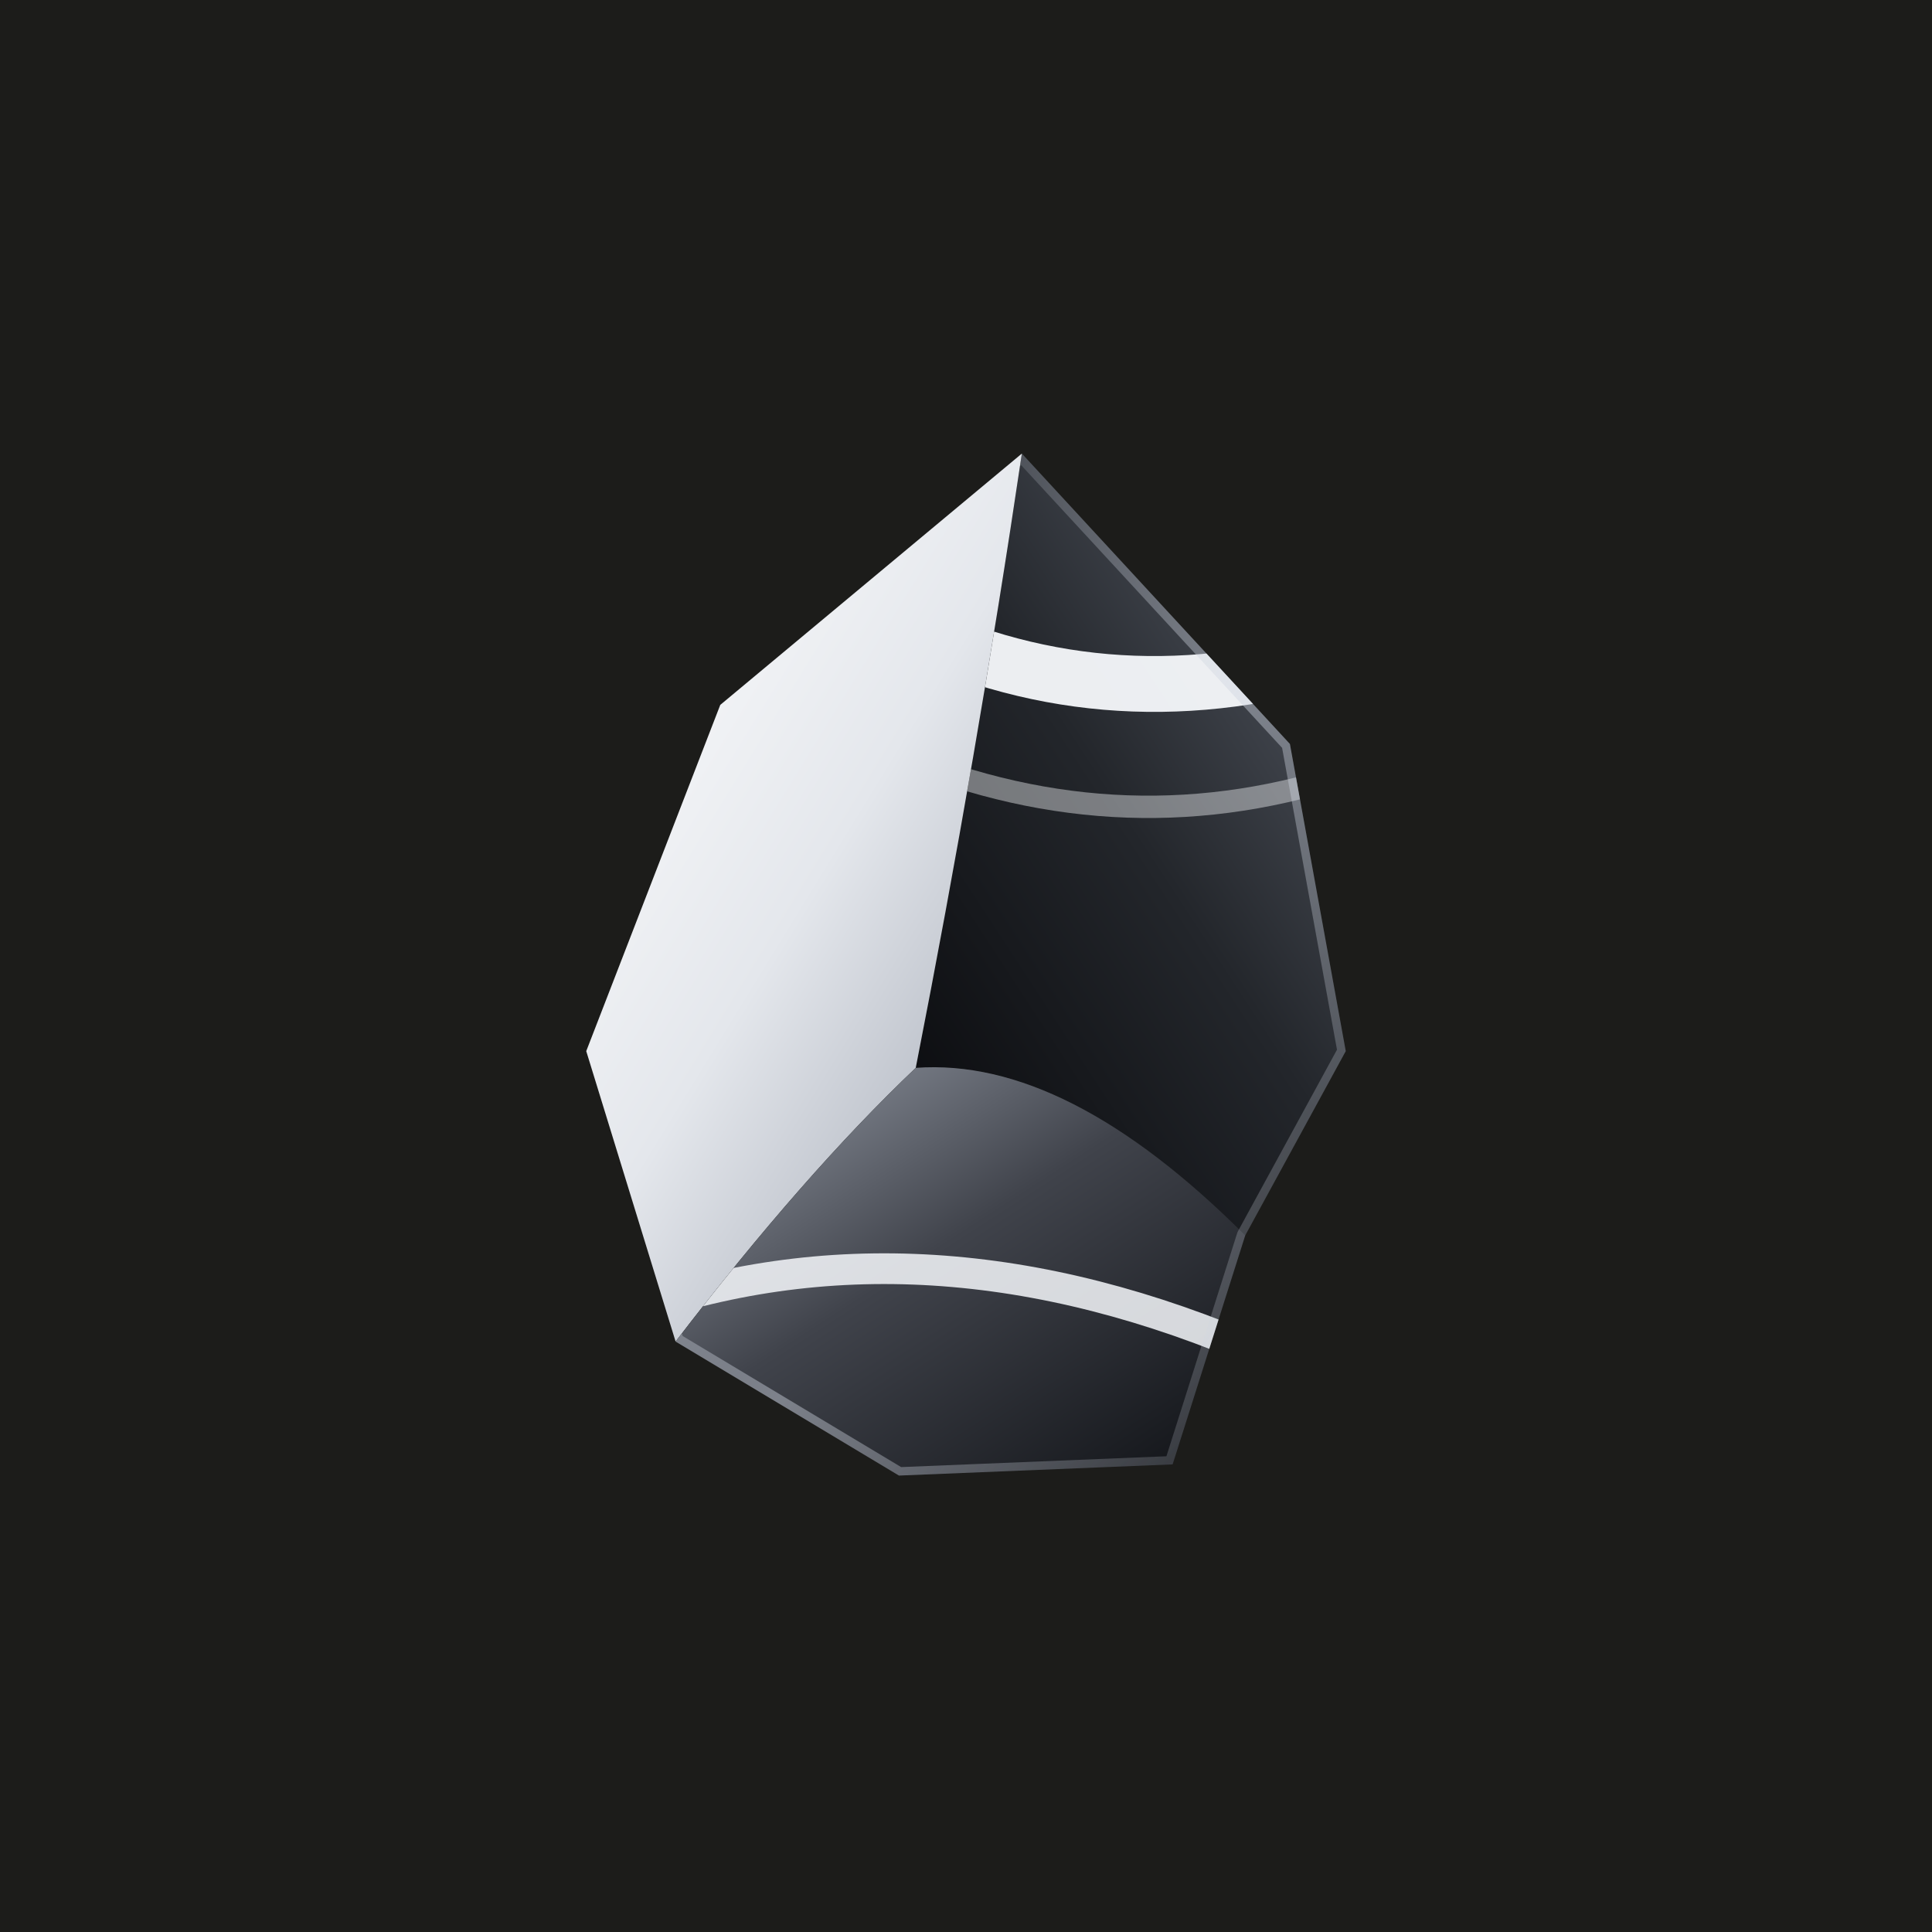
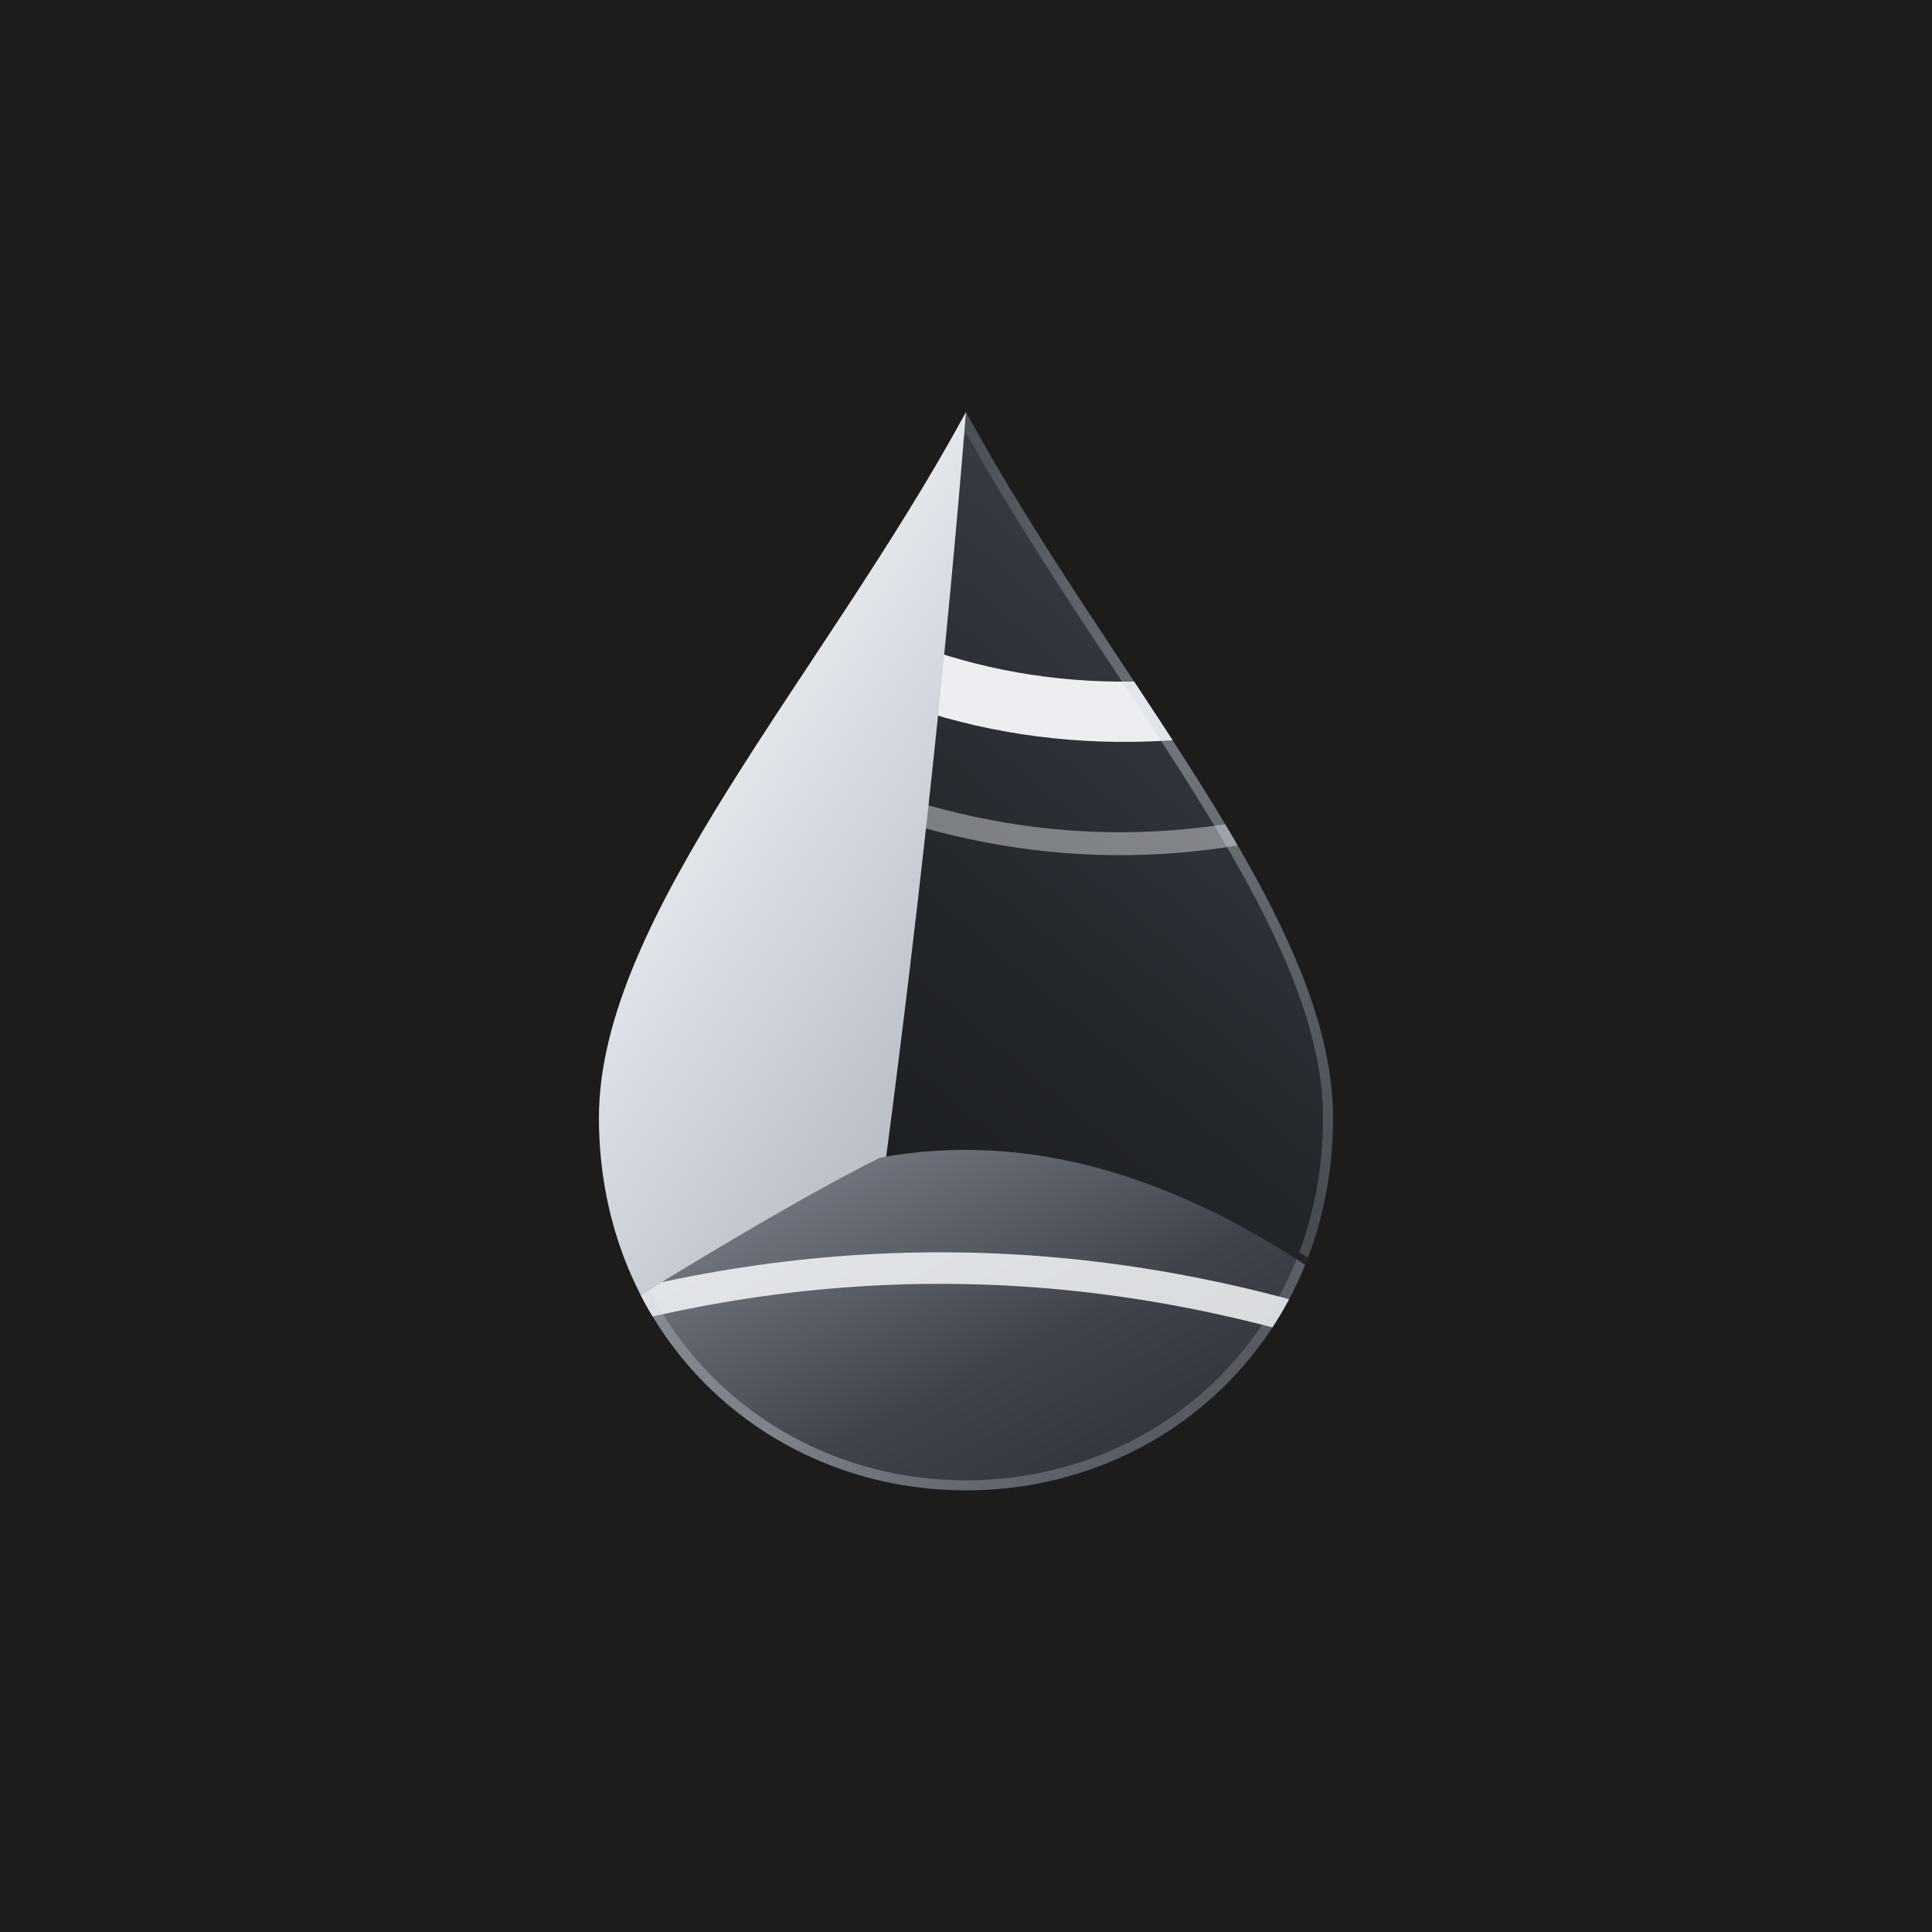
<svg xmlns="http://www.w3.org/2000/svg" viewBox="0 0 512 512" width="512" height="512">
  <defs>
    <linearGradient id="face-left" x1="0.1" y1="0" x2="0.9" y2="1">
      <stop offset="0" stop-color="#ffffff" />
      <stop offset="0.5" stop-color="#e4e7ec" />
      <stop offset="1" stop-color="#9ea4b0" />
    </linearGradient>
    <linearGradient id="face-right" x1="0.95" y1="0.05" x2="0.15" y2="1">
      <stop offset="0" stop-color="#565b65" />
      <stop offset="0.5" stop-color="#23262b" />
      <stop offset="1" stop-color="#0b0c0f" />
    </linearGradient>
    <linearGradient id="face-bottom" x1="0.05" y1="0" x2="0.95" y2="1">
      <stop offset="0" stop-color="#949aa5" />
      <stop offset="0.45" stop-color="#40434b" />
      <stop offset="1" stop-color="#111317" />
    </linearGradient>
    <linearGradient id="rim" x1="0.15" y1="0.1" x2="1" y2="0.85">
      <stop offset="0" stop-color="#cfd5e0" stop-opacity="0" />
-       <stop offset="0.55" stop-color="#cfd5e0" stop-opacity="0.45" />
-       <stop offset="1" stop-color="#cfd5e0" stop-opacity="0.15" />
+       <stop offset="0.55" stop-color="#cfd5e0" stop-opacity="0.4" />
+       <stop offset="1" stop-color="#cfd5e0" stop-opacity="0.18" />
    </linearGradient>
+     <clipPath id="clip-stone">
+       <path d="M256 76C206 168 128 252 128 322 128 398 186 452 256 452 326 452 384 398 384 322 384 252 306 168 256 76Z" />
+     </clipPath>
    <clipPath id="clip-right">
-       <path d="M276 86 372 190 392 300 356 366 Q292 302 238 306 Q260 194 276 86Z" />
+       <path d="M256 76Q244 200 226 336Q302 322 380 374L448 448 448 20Z" />
    </clipPath>
-     <clipPath id="clip-dark">
-       <path d="M276 86 372 190 392 300 356 366 Q292 302 238 306 Q260 194 276 86Z" />
-       <path d="M238 306 Q292 302 356 366 L330 448 232 452 152 404 Q198 344 238 306Z" />
-     </clipPath>
-     <clipPath id="clip-bottom">
-       <path d="M238 306 Q292 302 356 366 L330 448 232 452 152 404 Q198 344 238 306Z" />
+     <clipPath id="clip-bottomface">
+       <path d="M104 408Q186 356 226 336Q302 322 384 380L424 540 72 540Z" />
    </clipPath>
  </defs>
  <rect width="512" height="512" fill="#1c1c1a" />
-   <g id="stone" transform="translate(256 246) scale(0.74) translate(-256 -256)">
-     <path d="M276 86 372 190 392 300 356 366 Q292 302 238 306 Q260 194 276 86Z" fill="url(#face-right)" />
+   <g id="stone" clip-path="url(#clip-stone)" transform="translate(256 246) scale(0.76) translate(-256 -256)">
+     <rect width="512" height="512" fill="url(#face-right)" />
    <g clip-path="url(#clip-right)" fill="none" stroke-linecap="round">
-       <path d="M248 154 Q324 184 408 152" stroke="#f6f8fb" stroke-opacity="0.95" stroke-width="20" />
-       <path d="M242 198 Q324 228 406 196" stroke="#f6f8fb" stroke-opacity="0.42" stroke-width="8" />
+       <path d="M232 166Q310 196 404 164" stroke="#f6f8fb" stroke-opacity="0.95" stroke-width="21" />
+       <path d="M226 212Q312 242 400 210" stroke="#f6f8fb" stroke-opacity="0.42" stroke-width="8" />
    </g>
-     <path d="M276 86 168 176 120 300 152 404 Q198 344 238 306 Q260 194 276 86Z" fill="url(#face-left)" />
-     <path d="M238 306 Q292 302 356 366 L330 448 232 452 152 404 Q198 344 238 306Z" fill="url(#face-bottom)" />
-     <g clip-path="url(#clip-bottom)" fill="none" stroke-linecap="round">
-       <path d="M140 392 Q248 356 370 412" stroke="#f6f8fb" stroke-opacity="0.85" stroke-width="11" />
+     <path d="M256 76Q246 200 228 337Q188 368 132 398L24 470 24 24Z" fill="url(#face-left)" />
+     <path d="M104 408Q186 356 226 336Q302 322 384 380L424 540 72 540Z" fill="url(#face-bottom)" />
+     <g clip-path="url(#clip-bottomface)" fill="none" stroke-linecap="round">
+       <path d="M96 400Q244 350 392 398" stroke="#f6f8fb" stroke-opacity="0.85" stroke-width="11" />
    </g>
-     <path clip-path="url(#clip-dark)" d="M276 86 372 190 392 300 356 366 330 448 232 452 152 404 120 300 168 176Z" fill="none" stroke="url(#rim)" stroke-width="6" stroke-linejoin="round" />
+     <g clip-path="url(#clip-right)">
+       <path d="M256 76C206 168 128 252 128 322 128 398 186 452 256 452 326 452 384 398 384 322 384 252 306 168 256 76Z" fill="none" stroke="url(#rim)" stroke-width="7" />
+     </g>
+     <g clip-path="url(#clip-bottomface)">
+       <path d="M256 76C206 168 128 252 128 322 128 398 186 452 256 452 326 452 384 398 384 322 384 252 306 168 256 76Z" fill="none" stroke="url(#rim)" stroke-width="7" />
+     </g>
  </g>
</svg>
